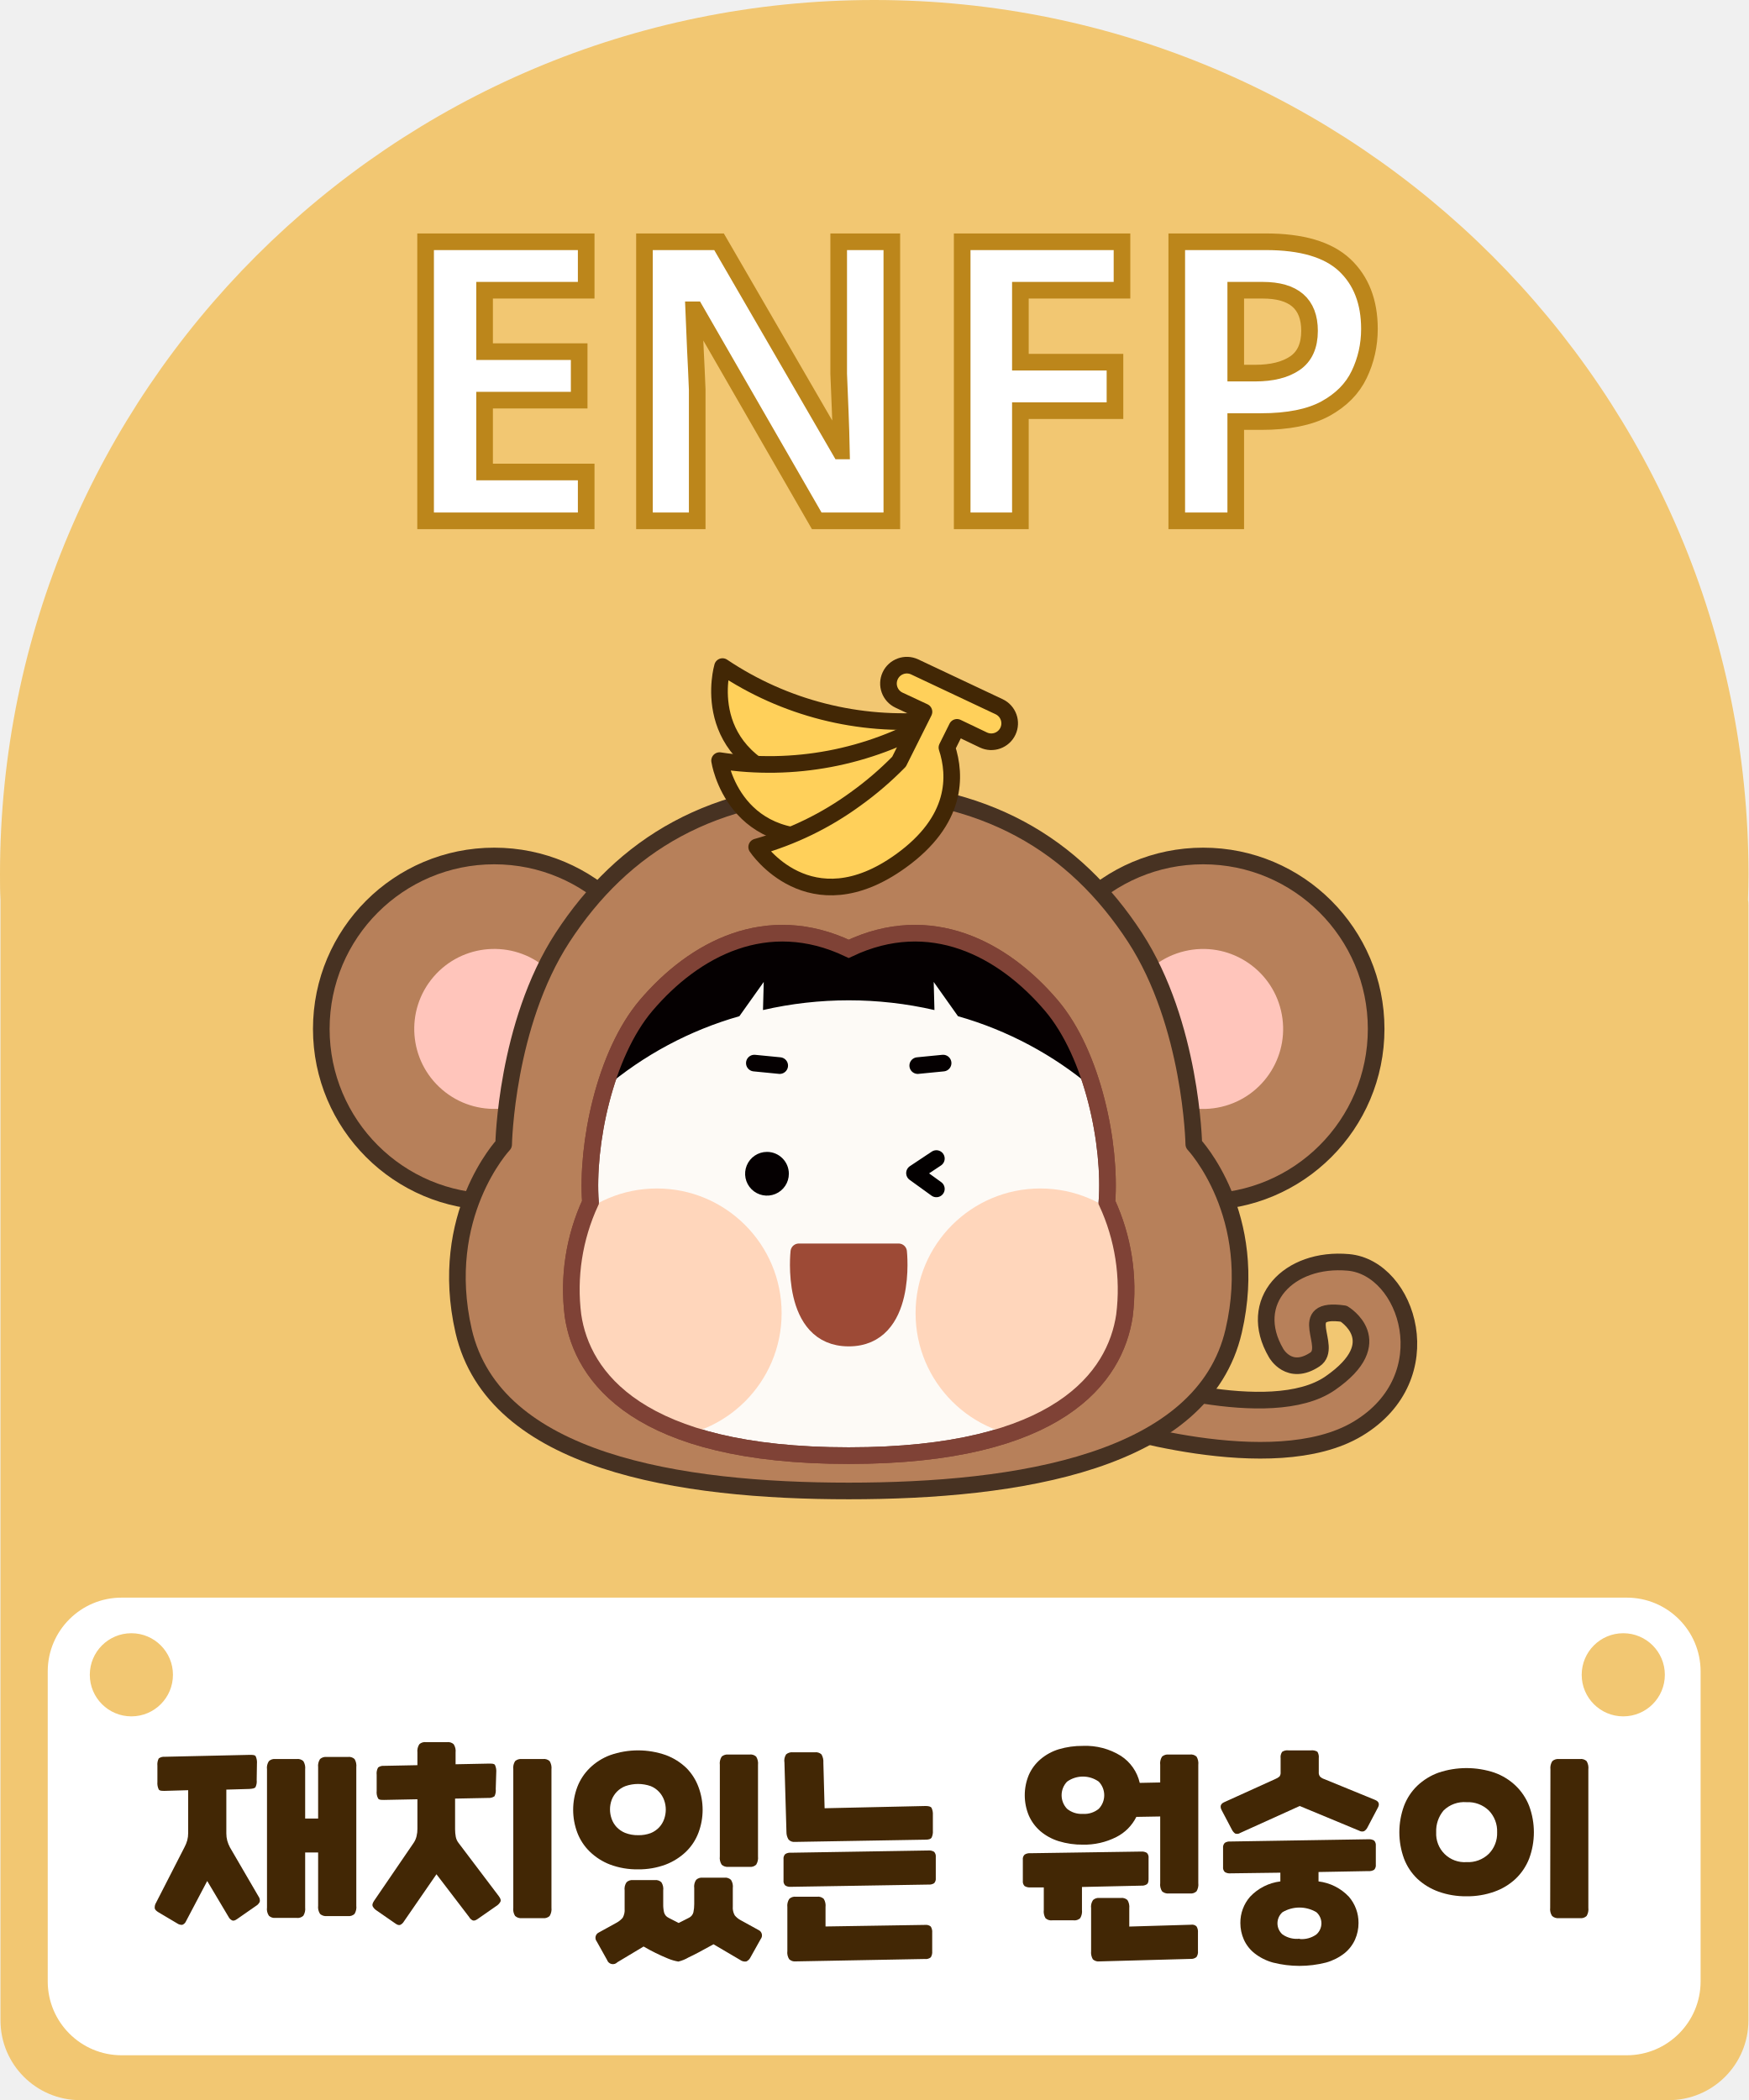
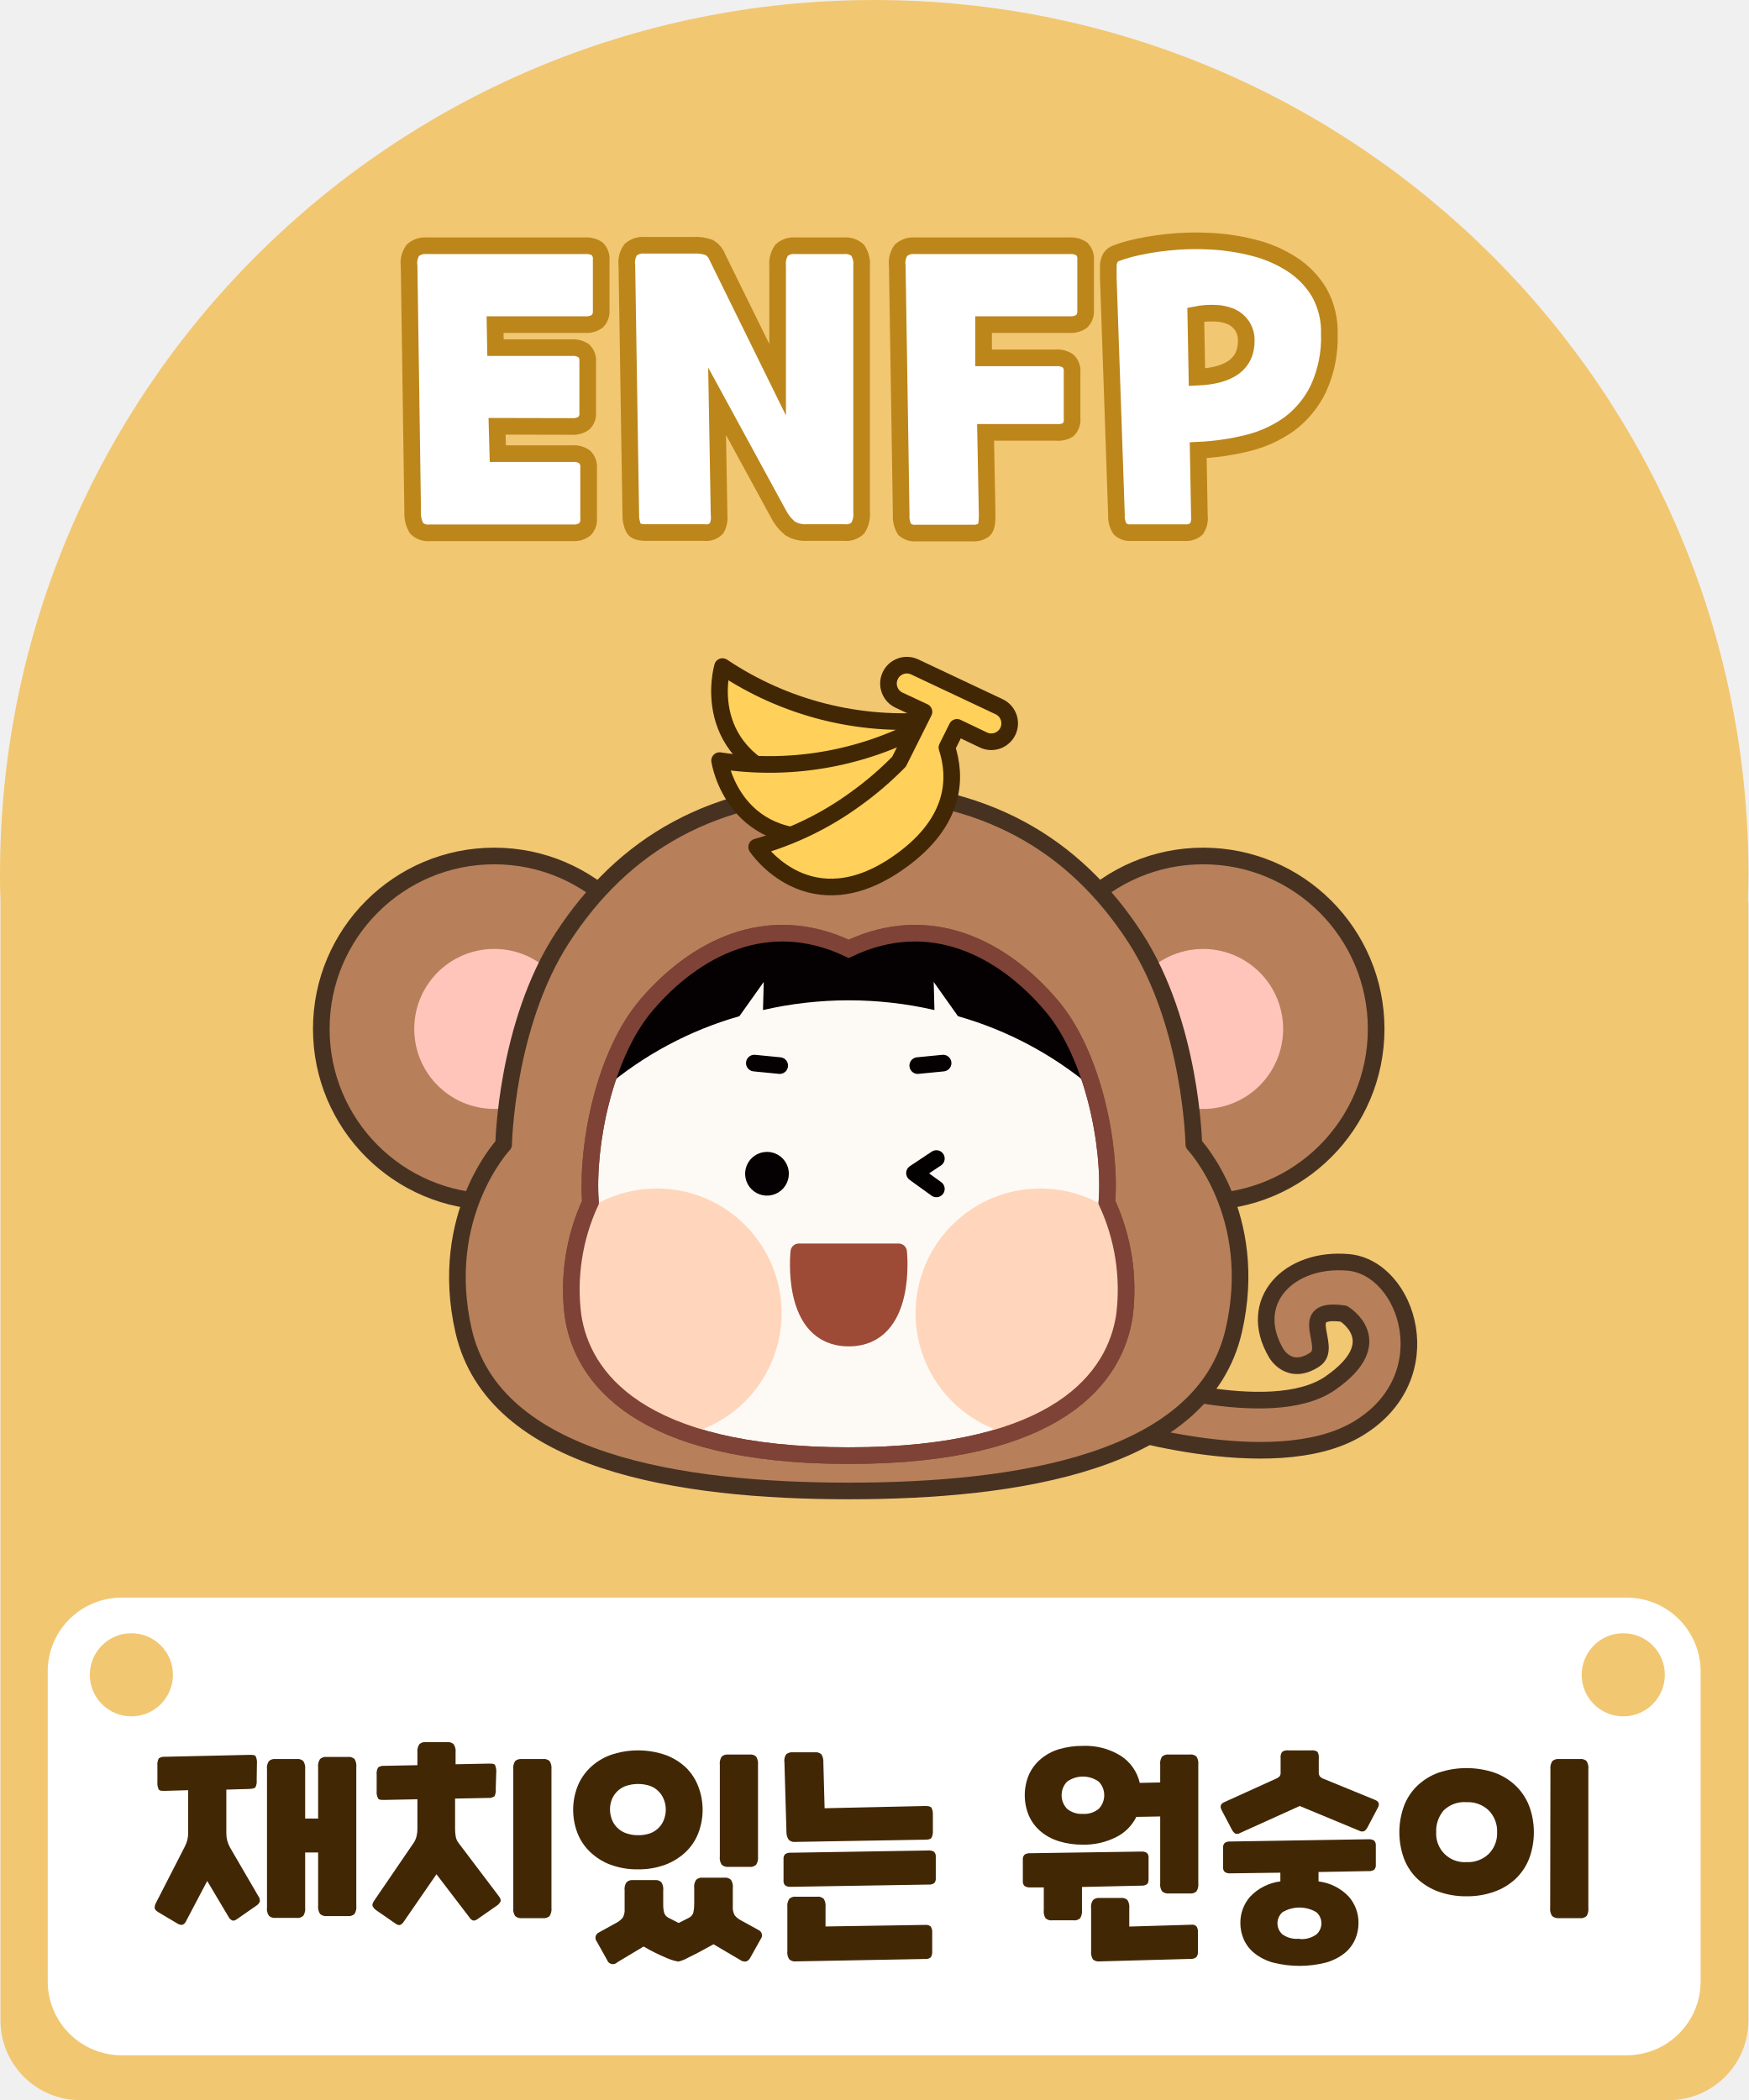
<svg xmlns="http://www.w3.org/2000/svg" viewBox="0 0 210.28 252.57">
  <defs>
-     <style>.cls-1,.cls-10,.cls-13,.cls-8{fill:none;}.cls-2{fill:#f2c772;}.cls-15,.cls-3{fill:#fff;}.cls-4{fill:#b7805a;stroke:#473222;}.cls-10,.cls-14,.cls-4,.cls-8,.cls-9{stroke-linecap:round;stroke-linejoin:round;}.cls-10,.cls-13,.cls-14,.cls-15,.cls-4,.cls-6,.cls-8,.cls-9{stroke-width:2px;}.cls-5{fill:#ffc5bb;}.cls-6{fill:#fdfaf6;}.cls-13,.cls-6{stroke:#7f4236;}.cls-13,.cls-15,.cls-6{stroke-miterlimit:10;}.cls-7{fill:#050001;}.cls-8{stroke:#030000;}.cls-9{fill:#9d4a36;stroke:#9d4a36;}.cls-10{stroke:#050001;}.cls-11{clip-path:url(#clip-path);}.cls-12{fill:#ffd6bb;}.cls-14{fill:#ffd05a;stroke:#422705;}.cls-15{font-size:47px;stroke:#bc861b;font-family:CookieRun-Black, CookieRun;font-weight:800;}.cls-16{fill:#422705;}</style>
+     <style>.cls-1,.cls-10,.cls-13,.cls-8{fill:none;}.cls-2{fill:#f2c772;}.cls-15,.cls-3{fill:#fff;}.cls-4{fill:#b7805a;stroke:#473222;}.cls-10,.cls-14,.cls-4,.cls-8,.cls-9{stroke-linecap:round;stroke-linejoin:round;}.cls-10,.cls-13,.cls-14,.cls-15,.cls-4,.cls-6,.cls-8,.cls-9{stroke-width:2px;}.cls-5{fill:#ffc5bb;}.cls-6{fill:#fdfaf6;}.cls-13,.cls-6{stroke:#7f4236;}.cls-13,.cls-15,.cls-6{stroke-miterlimit:10;}.cls-7{fill:#050001;}.cls-8{stroke:#030000;}.cls-9{fill:#9d4a36;stroke:#9d4a36;}.cls-10{stroke:#050001;}.cls-11{clip-path:url(#clip-path);}.cls-12{fill:#ffd6bb;}.cls-14{fill:#ffd05a;stroke:#422705;}.cls-15{stroke:#bc861b;}.cls-16{fill:#422705;}</style>
    <clipPath id="clip-path">
      <path class="cls-1" d="M102.07,175.07c25.31,0,32.06-9.47,33.16-16.84a25,25,0,0,0-2.11-13.62c.51-6.93-1.67-17.79-6.68-23.68-5.79-6.81-14.44-10.14-24.37-10.14s-18.58,3.33-24.37,10.14c-5,5.89-7.19,16.75-6.69,23.68a25,25,0,0,0-2.1,13.62C70,165.6,76.76,175.07,102.07,175.07Z" />
    </clipPath>
  </defs>
  <g id="레이어_2" data-name="레이어 2">
    <g id="레이어_1-2" data-name="레이어 1">
      <path class="cls-2" d="M210.28,105.14A105.14,105.14,0,0,0,0,105.14c0,1,0,2.06.06,3.08,0,.26,0,.51,0,.77V243a9.59,9.59,0,0,0,9.59,9.59H200.68a9.59,9.59,0,0,0,9.59-9.59V109c0-.26,0-.52-.05-.77C210.25,107.19,210.28,106.17,210.28,105.14Z" />
      <path class="cls-3" d="M195.65,192.15h-181A8.88,8.88,0,0,0,5.74,201v37.3a8.89,8.89,0,0,0,8.89,8.89h181a8.89,8.89,0,0,0,8.89-8.89V201A8.88,8.88,0,0,0,195.65,192.15ZM15.8,206.43a5,5,0,1,1,5-5A5,5,0,0,1,15.8,206.43Zm179.42,0a5,5,0,1,1,5-5A5,5,0,0,1,195.22,206.43Z" />
      <path class="cls-4" d="M161.6,158c-6-.86-1.18,4-3.47,5.51-3.09,2.05-4.65-.76-4.65-.76-3.66-6.22,1.53-11.57,8.69-10.92s11.44,13.8,1.14,20-31.06-.65-31.06-.65l2.88-5.64s17.61,5.84,24.85.82S161.6,158,161.6,158Z" />
      <circle class="cls-4" cx="59.44" cy="123.75" r="20.8" />
      <circle class="cls-5" cx="59.44" cy="123.75" r="9.62" transform="translate(-73.21 88.37) rotate(-49.41)" />
      <circle class="cls-4" cx="144.7" cy="123.75" r="20.8" />
      <circle class="cls-5" cx="144.7" cy="123.75" r="9.62" transform="translate(-24.64 36.7) rotate(-13.33)" />
      <path class="cls-4" d="M102.07,179.32c20.32,0,42.65-3.46,46.3-19.26,3.23-13.94-4.8-22.44-4.8-22.44s-.27-14.42-7.08-24.89C129.22,101.58,118.4,95,102.07,95s-27.15,6.61-34.42,17.76c-6.81,10.47-7.08,24.89-7.08,24.89s-8,8.5-4.81,22.44C59.42,175.86,81.75,179.32,102.07,179.32Z" />
      <path class="cls-6" d="M102.07,175.07c25.31,0,32.06-9.47,33.16-16.84a25,25,0,0,0-2.11-13.62c.51-6.93-1.67-17.79-6.68-23.68-5.79-6.81-14.55-11.48-24.37-6.81-9.83-4.67-18.58,0-24.37,6.81-5,5.89-7.19,16.75-6.69,23.68a25,25,0,0,0-2.1,13.62C70,165.6,76.76,175.07,102.07,175.07Z" />
      <path class="cls-7" d="M94.87,141.16a2.63,2.63,0,1,1-2.63-2.62A2.63,2.63,0,0,1,94.87,141.16Z" />
      <polyline class="cls-8" points="112.61 139.34 109.98 141.09 112.61 142.99" />
      <path class="cls-9" d="M102.07,160.93c7.15,0,6-10.37,6-10.37h-12S94.92,160.93,102.07,160.93Z" />
      <line class="cls-10" x1="110.37" y1="128.16" x2="113.42" y2="127.86" />
      <line class="cls-10" x1="93.77" y1="128.16" x2="90.72" y2="127.86" />
      <g class="cls-11">
        <path class="cls-12" d="M94,157.94a15,15,0,1,1-15-15A15,15,0,0,1,94,157.94Z" />
        <path class="cls-12" d="M110.11,157.94a15,15,0,1,0,15-15A15,15,0,0,0,110.11,157.94Z" />
      </g>
      <path class="cls-7" d="M115.21,122.22a43.38,43.38,0,0,1,16.23,8.67,28.3,28.3,0,0,0-14.14-16.76c-4-2-13.85-.66-15.23-.66s-10.72-1.48-14.57.34a28.3,28.3,0,0,0-14.8,17.08,43.39,43.39,0,0,1,16.22-8.67l2.93-4.12-.09,3.38a46,46,0,0,1,20.62,0l-.09-3.38Z" />
      <path class="cls-13" d="M102.07,175.07c25.31,0,32.06-9.47,33.16-16.84a25,25,0,0,0-2.11-13.62c.51-6.93-1.67-17.79-6.68-23.68-5.79-6.81-14.55-11.48-24.37-6.81-9.83-4.67-18.58,0-24.37,6.81-5,5.89-7.19,16.75-6.69,23.68a25,25,0,0,0-2.1,13.62C70,165.6,76.76,175.07,102.07,175.07Z" />
      <path class="cls-14" d="M96.72,94.53c13.1,3.33,15.5-7.91,15.5-7.91a39,39,0,0,1-25.33-6.45S83.62,91.19,96.72,94.53Z" />
      <path class="cls-14" d="M101.51,100.34c13.28-2.52,10.71-13.72,10.71-13.72a39.08,39.08,0,0,1-25.68,4.86S88.23,102.85,101.51,100.34Z" />
      <path class="cls-14" d="M120.16,85,110,80.21a2.2,2.2,0,0,0-1.88,4l3,1.4-3,6a39.77,39.77,0,0,1-5.21,4.47A37.25,37.25,0,0,1,91,101.87s6.34,9.59,17.31,1.7c6.86-4.92,6.67-10.31,5.57-13.66l1.21-2.43L118.27,89a2.2,2.2,0,0,0,1.89-4Z" />
-       <text class="cls-15" transform="translate(46.95 62.64)">ENFP</text>
+       <path class="cls-15" d="M59.78,51.27l.09,3.29h9a2.17,2.17,0,0,1,1.45.4,1.64,1.64,0,0,1,.47,1.34v6a1.71,1.71,0,0,1-.47,1.38,2.17,2.17,0,0,1-1.45.4H51.74a2,2,0,0,1-1.64-.54,3.49,3.49,0,0,1-.47-1.95L49.2,32a2.68,2.68,0,0,1,.45-1.9,2.26,2.26,0,0,1,1.72-.54h19a2.32,2.32,0,0,1,1.46.37,1.69,1.69,0,0,1,.47,1.37v6a1.67,1.67,0,0,1-.47,1.34,2.2,2.2,0,0,1-1.46.4H59.54l.05,2.77h9.17a2.31,2.31,0,0,1,1.45.38,1.65,1.65,0,0,1,.47,1.36v6a1.63,1.63,0,0,1-.47,1.36,2.31,2.31,0,0,1-1.45.38Z" />
+       <path class="cls-15" d="M86.24,48.26l.24,13.68a2.7,2.7,0,0,1-.31,1.62,1.75,1.75,0,0,1-1.48.49h-7c-.78,0-1.27-.16-1.48-.49a3.54,3.54,0,0,1-.35-1.62l-.47-30a2.68,2.68,0,0,1,.45-1.9,2.25,2.25,0,0,1,1.71-.54h5.78a4.89,4.89,0,0,1,1.95.26,2.29,2.29,0,0,1,1,1.19l7.24,14.72V32a2.88,2.88,0,0,1,.47-1.9,2.15,2.15,0,0,1,1.69-.54h5.78a2.17,2.17,0,0,1,1.69.54,2.94,2.94,0,0,1,.47,1.9V61.56a3.13,3.13,0,0,1-.45,1.95,2.06,2.06,0,0,1-1.66.54H97.05A3.51,3.51,0,0,1,95,63.54a5.56,5.56,0,0,1-1.41-1.79Z" />
+       <path class="cls-15" d="M118.53,52l.19,10c0,.91-.11,1.49-.4,1.74a2.06,2.06,0,0,1-1.34.37h-6.72a1.94,1.94,0,0,1-1.46-.42,3.06,3.06,0,0,1-.42-1.79L107.91,32a2.68,2.68,0,0,1,.44-1.9,2.26,2.26,0,0,1,1.72-.54h18.56a2.32,2.32,0,0,1,1.46.37,1.69,1.69,0,0,1,.47,1.37v6a1.67,1.67,0,0,1-.47,1.34,2.2,2.2,0,0,1-1.46.4H118.29l0,4H127a2.34,2.34,0,0,1,1.46.38,1.66,1.66,0,0,1,.47,1.36v5.54a1.69,1.69,0,0,1-.47,1.37A2.34,2.34,0,0,1,127,52Z" />
+       <path class="cls-15" d="M133.29,33.5c0-.62,0-1.13,0-1.52a2,2,0,0,1,.26-1,1.39,1.39,0,0,1,.73-.54c.36-.14.87-.3,1.53-.49a31,31,0,0,1,4.53-.8,31.44,31.44,0,0,1,5.24-.14,26.11,26.11,0,0,1,5.24.8,15.32,15.32,0,0,1,4.59,2,10.4,10.4,0,0,1,3.24,3.36,9.63,9.63,0,0,1,1.22,5,14.63,14.63,0,0,1-1.32,6.58A11.6,11.6,0,0,1,155.05,51a14.61,14.61,0,0,1-5.06,2.3,30.64,30.64,0,0,1-5.89.85l.14,7.8a2.48,2.48,0,0,1-.35,1.67,1.92,1.92,0,0,1-1.44.44h-6.39a1.73,1.73,0,0,1-1.36-.44,2.8,2.8,0,0,1-.43-1.67ZM149.88,41a3.16,3.16,0,0,0-.5-1.81,3.2,3.2,0,0,0-1.29-1.1,5.28,5.28,0,0,0-2-.42,9.39,9.39,0,0,0-2.28.18l.14,7.52Q149.88,45.12,149.88,41Z" />
      <path class="cls-16" d="M30.87,214.08a1.59,1.59,0,0,1-.15.88c-.1.12-.35.18-.75.2l-2.75.08v5.27a3.34,3.34,0,0,0,.11.87,4,4,0,0,0,.32.8l3.43,5.89a.84.84,0,0,1,.16.66,1.14,1.14,0,0,1-.46.5l-2.24,1.56c-.25.18-.45.25-.6.19a.91.91,0,0,1-.45-.43l-2.57-4.32-2.56,4.86a.76.76,0,0,1-.43.41.93.93,0,0,1-.62-.17L19.07,230c-.27-.16-.43-.32-.46-.48a1.07,1.07,0,0,1,.16-.68l3.43-6.7a4,4,0,0,0,.32-.8,3.34,3.34,0,0,0,.11-.87v-5.16l-2.81.08c-.38,0-.62,0-.73-.17a1.75,1.75,0,0,1-.16-.91v-1.94a1.57,1.57,0,0,1,.16-.88,1.06,1.06,0,0,1,.73-.2L30,211.06c.4,0,.65,0,.75.17a1.78,1.78,0,0,1,.15.91Zm1.24-1.27a1.43,1.43,0,0,1,.23-1,1,1,0,0,1,.79-.25h2.54a1,1,0,0,1,.81.25,1.57,1.57,0,0,1,.22,1v5.91l1.56,0v-6.16a1.49,1.49,0,0,1,.23-1,1.05,1.05,0,0,1,.8-.25h2.54a1,1,0,0,1,.81.25,1.58,1.58,0,0,1,.21,1v16.63a1.58,1.58,0,0,1-.21,1,1,1,0,0,1-.81.26H39.29a1.05,1.05,0,0,1-.8-.26,1.49,1.49,0,0,1-.23-1V222.8l-1.56,0v6.61a1.57,1.57,0,0,1-.22,1,1,1,0,0,1-.81.26H33.13a1,1,0,0,1-.79-.26,1.43,1.43,0,0,1-.23-1Z" />
      <path class="cls-16" d="M59.62,215.16a1.59,1.59,0,0,1-.15.88,1.16,1.16,0,0,1-.74.2l-4,.08V220a5.11,5.11,0,0,0,.08.9,1.74,1.74,0,0,0,.35.77L60,228.07c.2.27.26.48.19.64a1.37,1.37,0,0,1-.49.52l-2.24,1.56c-.25.18-.45.24-.61.18a1,1,0,0,1-.44-.42l-3.92-5.13-3.91,5.67a1,1,0,0,1-.45.42q-.23.09-.6-.18l-2.25-1.56a1.29,1.29,0,0,1-.47-.52c-.06-.16,0-.37.18-.64l4.78-7a2.41,2.41,0,0,0,.33-.78,3.57,3.57,0,0,0,.1-.89v-3.54l-4,.08c-.38,0-.62,0-.73-.18a1.56,1.56,0,0,1-.17-.9v-1.94a1.46,1.46,0,0,1,.17-.88,1.06,1.06,0,0,1,.73-.2l4-.08v-1.52a1.51,1.51,0,0,1,.23-1,1,1,0,0,1,.8-.25h2.53a1,1,0,0,1,.8.25,1.51,1.51,0,0,1,.23,1v1.41l4-.08c.39,0,.64,0,.74.17a1.78,1.78,0,0,1,.15.91Zm2.11-2.35a1.5,1.5,0,0,1,.22-1,1.05,1.05,0,0,1,.8-.25h2.54a1,1,0,0,1,.81.25,1.57,1.57,0,0,1,.22,1v16.63a1.57,1.57,0,0,1-.22,1,1,1,0,0,1-.81.26H62.75a1.05,1.05,0,0,1-.8-.26,1.5,1.5,0,0,1-.22-1Z" />
      <path class="cls-16" d="M76.74,224.83a9.24,9.24,0,0,1-3.38-.58,7.21,7.21,0,0,1-2.44-1.56,6.32,6.32,0,0,1-1.49-2.27,7.81,7.81,0,0,1,0-5.5,6.4,6.4,0,0,1,1.49-2.27,7,7,0,0,1,2.44-1.55,10.11,10.11,0,0,1,6.75,0,7.18,7.18,0,0,1,2.45,1.55A6.38,6.38,0,0,1,84,214.92a7.81,7.81,0,0,1,0,5.5,6.29,6.29,0,0,1-1.48,2.27,7.35,7.35,0,0,1-2.45,1.56A9.22,9.22,0,0,1,76.74,224.83Zm6.75,2.26a1.42,1.42,0,0,1,.23-1,1,1,0,0,1,.79-.26h2.6a1,1,0,0,1,.8.26,1.49,1.49,0,0,1,.22,1v2.19a1.88,1.88,0,0,0,.23,1.08,2.28,2.28,0,0,0,.69.57l2.16,1.19a.71.71,0,0,1,.27,1.1l-1.24,2.22a1,1,0,0,1-.49.47,1,1,0,0,1-.76-.2l-3.18-1.87c-1.3.72-2.28,1.25-3,1.58a4.38,4.38,0,0,1-1.23.5,5.66,5.66,0,0,1-1.24-.36,23.54,23.54,0,0,1-2.94-1.45L74.25,236a.74.74,0,0,1-1.24-.27l-1.24-2.22a.71.71,0,0,1,.27-1.1l2.16-1.19a2.56,2.56,0,0,0,.69-.57,1.88,1.88,0,0,0,.23-1.08v-2.19a1.42,1.42,0,0,1,.23-1,1,1,0,0,1,.79-.26h2.6a1,1,0,0,1,.8.26,1.49,1.49,0,0,1,.22,1V229a4.14,4.14,0,0,0,.1,1,1,1,0,0,0,.55.66l1.21.62,1.22-.62a1,1,0,0,0,.55-.66,4.72,4.72,0,0,0,.1-1Zm-6.75-6.37a4.07,4.07,0,0,0,1.52-.25,2.89,2.89,0,0,0,1-.68,2.8,2.8,0,0,0,.61-1,3.43,3.43,0,0,0,.2-1.15,3.32,3.32,0,0,0-.2-1.13,2.9,2.9,0,0,0-.61-1,2.79,2.79,0,0,0-1-.69,4.6,4.6,0,0,0-3.05,0,2.85,2.85,0,0,0-1.65,1.66,3.32,3.32,0,0,0-.2,1.13,3.43,3.43,0,0,0,.2,1.15,2.8,2.8,0,0,0,.61,1,3,3,0,0,0,1,.68A4.09,4.09,0,0,0,76.74,220.72Zm9.83-8.45a1.5,1.5,0,0,1,.22-1,1.05,1.05,0,0,1,.8-.25h2.54a1,1,0,0,1,.81.25,1.57,1.57,0,0,1,.22,1v11a1.57,1.57,0,0,1-.22,1,1,1,0,0,1-.81.26H87.59a1.05,1.05,0,0,1-.8-.26,1.5,1.5,0,0,1-.22-1Z" />
      <path class="cls-16" d="M111.65,222.56a1.13,1.13,0,0,1,.69.16.79.79,0,0,1,.2.62v2.54a.78.78,0,0,1-.2.62,1.13,1.13,0,0,1-.69.16l-16.53.27a1.08,1.08,0,0,1-.68-.16.74.74,0,0,1-.21-.62v-2.54a.74.74,0,0,1,.21-.62,1.08,1.08,0,0,1,.68-.16Zm-12.48-5.08,12.13-.27c.37,0,.62.06.73.22a1.73,1.73,0,0,1,.16.86v1.89a1.64,1.64,0,0,1-.16.85c-.11.16-.36.23-.73.23l-15.69.27a.91.91,0,0,1-.78-.29,1.68,1.68,0,0,1-.25-.92L94.34,212a1.4,1.4,0,0,1,.2-1,1.1,1.1,0,0,1,.83-.25H98a1,1,0,0,1,.79.25,1.71,1.71,0,0,1,.23,1ZM95.72,235.9a1,1,0,0,1-.81-.26,1.5,1.5,0,0,1-.22-1v-5.26a1.49,1.49,0,0,1,.23-1,1,1,0,0,1,.8-.26h2.54a1,1,0,0,1,.81.26,1.58,1.58,0,0,1,.21,1v2.32l12-.19a.88.88,0,0,1,.66.2,1.22,1.22,0,0,1,.17.74v2.22a1.2,1.2,0,0,1-.17.74.94.94,0,0,1-.72.2Z" />
      <path class="cls-16" d="M137.24,222.69a1.16,1.16,0,0,1,.69.16.77.77,0,0,1,.2.63V226c0,.31-.06.52-.2.62a1.09,1.09,0,0,1-.69.17l-7.12.16v2.75a1.58,1.58,0,0,1-.21,1,1,1,0,0,1-.82.26h-2.54a1,1,0,0,1-.82-.26,1.59,1.59,0,0,1-.2-1V227l-1.62,0a1.16,1.16,0,0,1-.69-.16.77.77,0,0,1-.21-.63v-2.53a.73.73,0,0,1,.21-.62,1.09,1.09,0,0,1,.69-.17Zm-7-.83a9.49,9.49,0,0,1-2.92-.42,6.3,6.3,0,0,1-2.2-1.2,5.36,5.36,0,0,1-1.39-1.88,6.35,6.35,0,0,1,0-4.89,5.24,5.24,0,0,1,1.39-1.87,6.16,6.16,0,0,1,2.2-1.21,9.81,9.81,0,0,1,2.92-.41,8,8,0,0,1,4.56,1.2,5.27,5.27,0,0,1,2.27,3.25l2.46-.05v-2.11a1.5,1.5,0,0,1,.22-1,1.05,1.05,0,0,1,.8-.25h2.54a1,1,0,0,1,.81.25,1.58,1.58,0,0,1,.21,1v14.2a1.58,1.58,0,0,1-.21,1,1,1,0,0,1-.81.26h-2.54a1.05,1.05,0,0,1-.8-.26,1.5,1.5,0,0,1-.22-1v-8l-2.87.05a5.4,5.4,0,0,1-2.4,2.42A8.53,8.53,0,0,1,130.2,221.86Zm0-3.7a2.74,2.74,0,0,0,1.9-.61,2.36,2.36,0,0,0,0-3.27,3.28,3.28,0,0,0-3.81,0,2.36,2.36,0,0,0,0,3.27A2.75,2.75,0,0,0,130.2,218.16Zm2,17.74a1,1,0,0,1-.81-.25,1.64,1.64,0,0,1-.21-1v-5.13a1.43,1.43,0,0,1,.23-1,1,1,0,0,1,.79-.25h2.54a1,1,0,0,1,.81.25,1.57,1.57,0,0,1,.22,1v2.19l7.42-.22a.77.77,0,0,1,.66.19,1.21,1.21,0,0,1,.18.76v2.21a1.09,1.09,0,0,1-.18.73,1,1,0,0,1-.71.22Z" />
      <path class="cls-16" d="M156.31,217.21l-7.16,3.24a.66.66,0,0,1-.61.07,1.29,1.29,0,0,1-.39-.47l-1.21-2.3c-.26-.47-.16-.8.29-1l6.13-2.78a1.75,1.75,0,0,0,.52-.31.79.79,0,0,0,.13-.53v-1.67a1.09,1.09,0,0,1,.19-.77,1.14,1.14,0,0,1,.76-.17h2.7a1.23,1.23,0,0,1,.77.16,1.2,1.2,0,0,1,.17.78v1.67a.76.76,0,0,0,.15.54,1.26,1.26,0,0,0,.5.3l6.13,2.51c.47.2.57.53.29,1l-1.21,2.3a1.11,1.11,0,0,1-.41.46.71.71,0,0,1-.59-.06Zm8.26,4a1.13,1.13,0,0,1,.69.16.79.79,0,0,1,.2.62v2.27a.78.78,0,0,1-.2.62,1.13,1.13,0,0,1-.69.16l-6,.11v1.13a6,6,0,0,1,3.65,1.84,4.78,4.78,0,0,1,1.16,3.16,4.91,4.91,0,0,1-.42,2,4.5,4.5,0,0,1-1.28,1.65,6.36,6.36,0,0,1-2.21,1.11,12.92,12.92,0,0,1-6.38,0,6.28,6.28,0,0,1-2.21-1.11,4.43,4.43,0,0,1-1.29-1.65,4.91,4.91,0,0,1-.42-2,4.74,4.74,0,0,1,1.17-3.16,6,6,0,0,1,3.64-1.84v-1.05l-6,.08a1.08,1.08,0,0,1-.68-.16.74.74,0,0,1-.21-.62v-2.27a.76.76,0,0,1,.21-.62,1.08,1.08,0,0,1,.68-.16Zm-8.26,12a3,3,0,0,0,2-.55,1.78,1.78,0,0,0,0-2.68,4,4,0,0,0-4.07,0,1.78,1.78,0,0,0,0,2.68A3,3,0,0,0,156.31,233.17Z" />
      <path class="cls-16" d="M176.37,228.07a9.64,9.64,0,0,1-3.37-.56,7.46,7.46,0,0,1-2.55-1.55,6.61,6.61,0,0,1-1.6-2.42,9.25,9.25,0,0,1,0-6.34,6.65,6.65,0,0,1,1.6-2.43A7.35,7.35,0,0,1,173,213.2a10.57,10.57,0,0,1,6.73,0,7.17,7.17,0,0,1,2.55,1.57,6.82,6.82,0,0,1,1.62,2.43,9.1,9.1,0,0,1,0,6.34,6.78,6.78,0,0,1-1.62,2.42,7.27,7.27,0,0,1-2.55,1.55A9.63,9.63,0,0,1,176.37,228.07Zm0-4.11a3.57,3.57,0,0,0,2.68-1,3.51,3.51,0,0,0,1-2.59,3.57,3.57,0,0,0-1-2.62,3.61,3.61,0,0,0-2.68-1,3.54,3.54,0,0,0-2.76,1,3.82,3.82,0,0,0-.89,2.62,3.42,3.42,0,0,0,3.65,3.59Zm10.09-11.15a1.49,1.49,0,0,1,.23-1,1.05,1.05,0,0,1,.8-.25H190a1,1,0,0,1,.81.25,1.58,1.58,0,0,1,.21,1v16.63a1.58,1.58,0,0,1-.21,1,1,1,0,0,1-.81.26h-2.54a1.05,1.05,0,0,1-.8-.26,1.49,1.49,0,0,1-.23-1Z" />
    </g>
  </g>
</svg>
